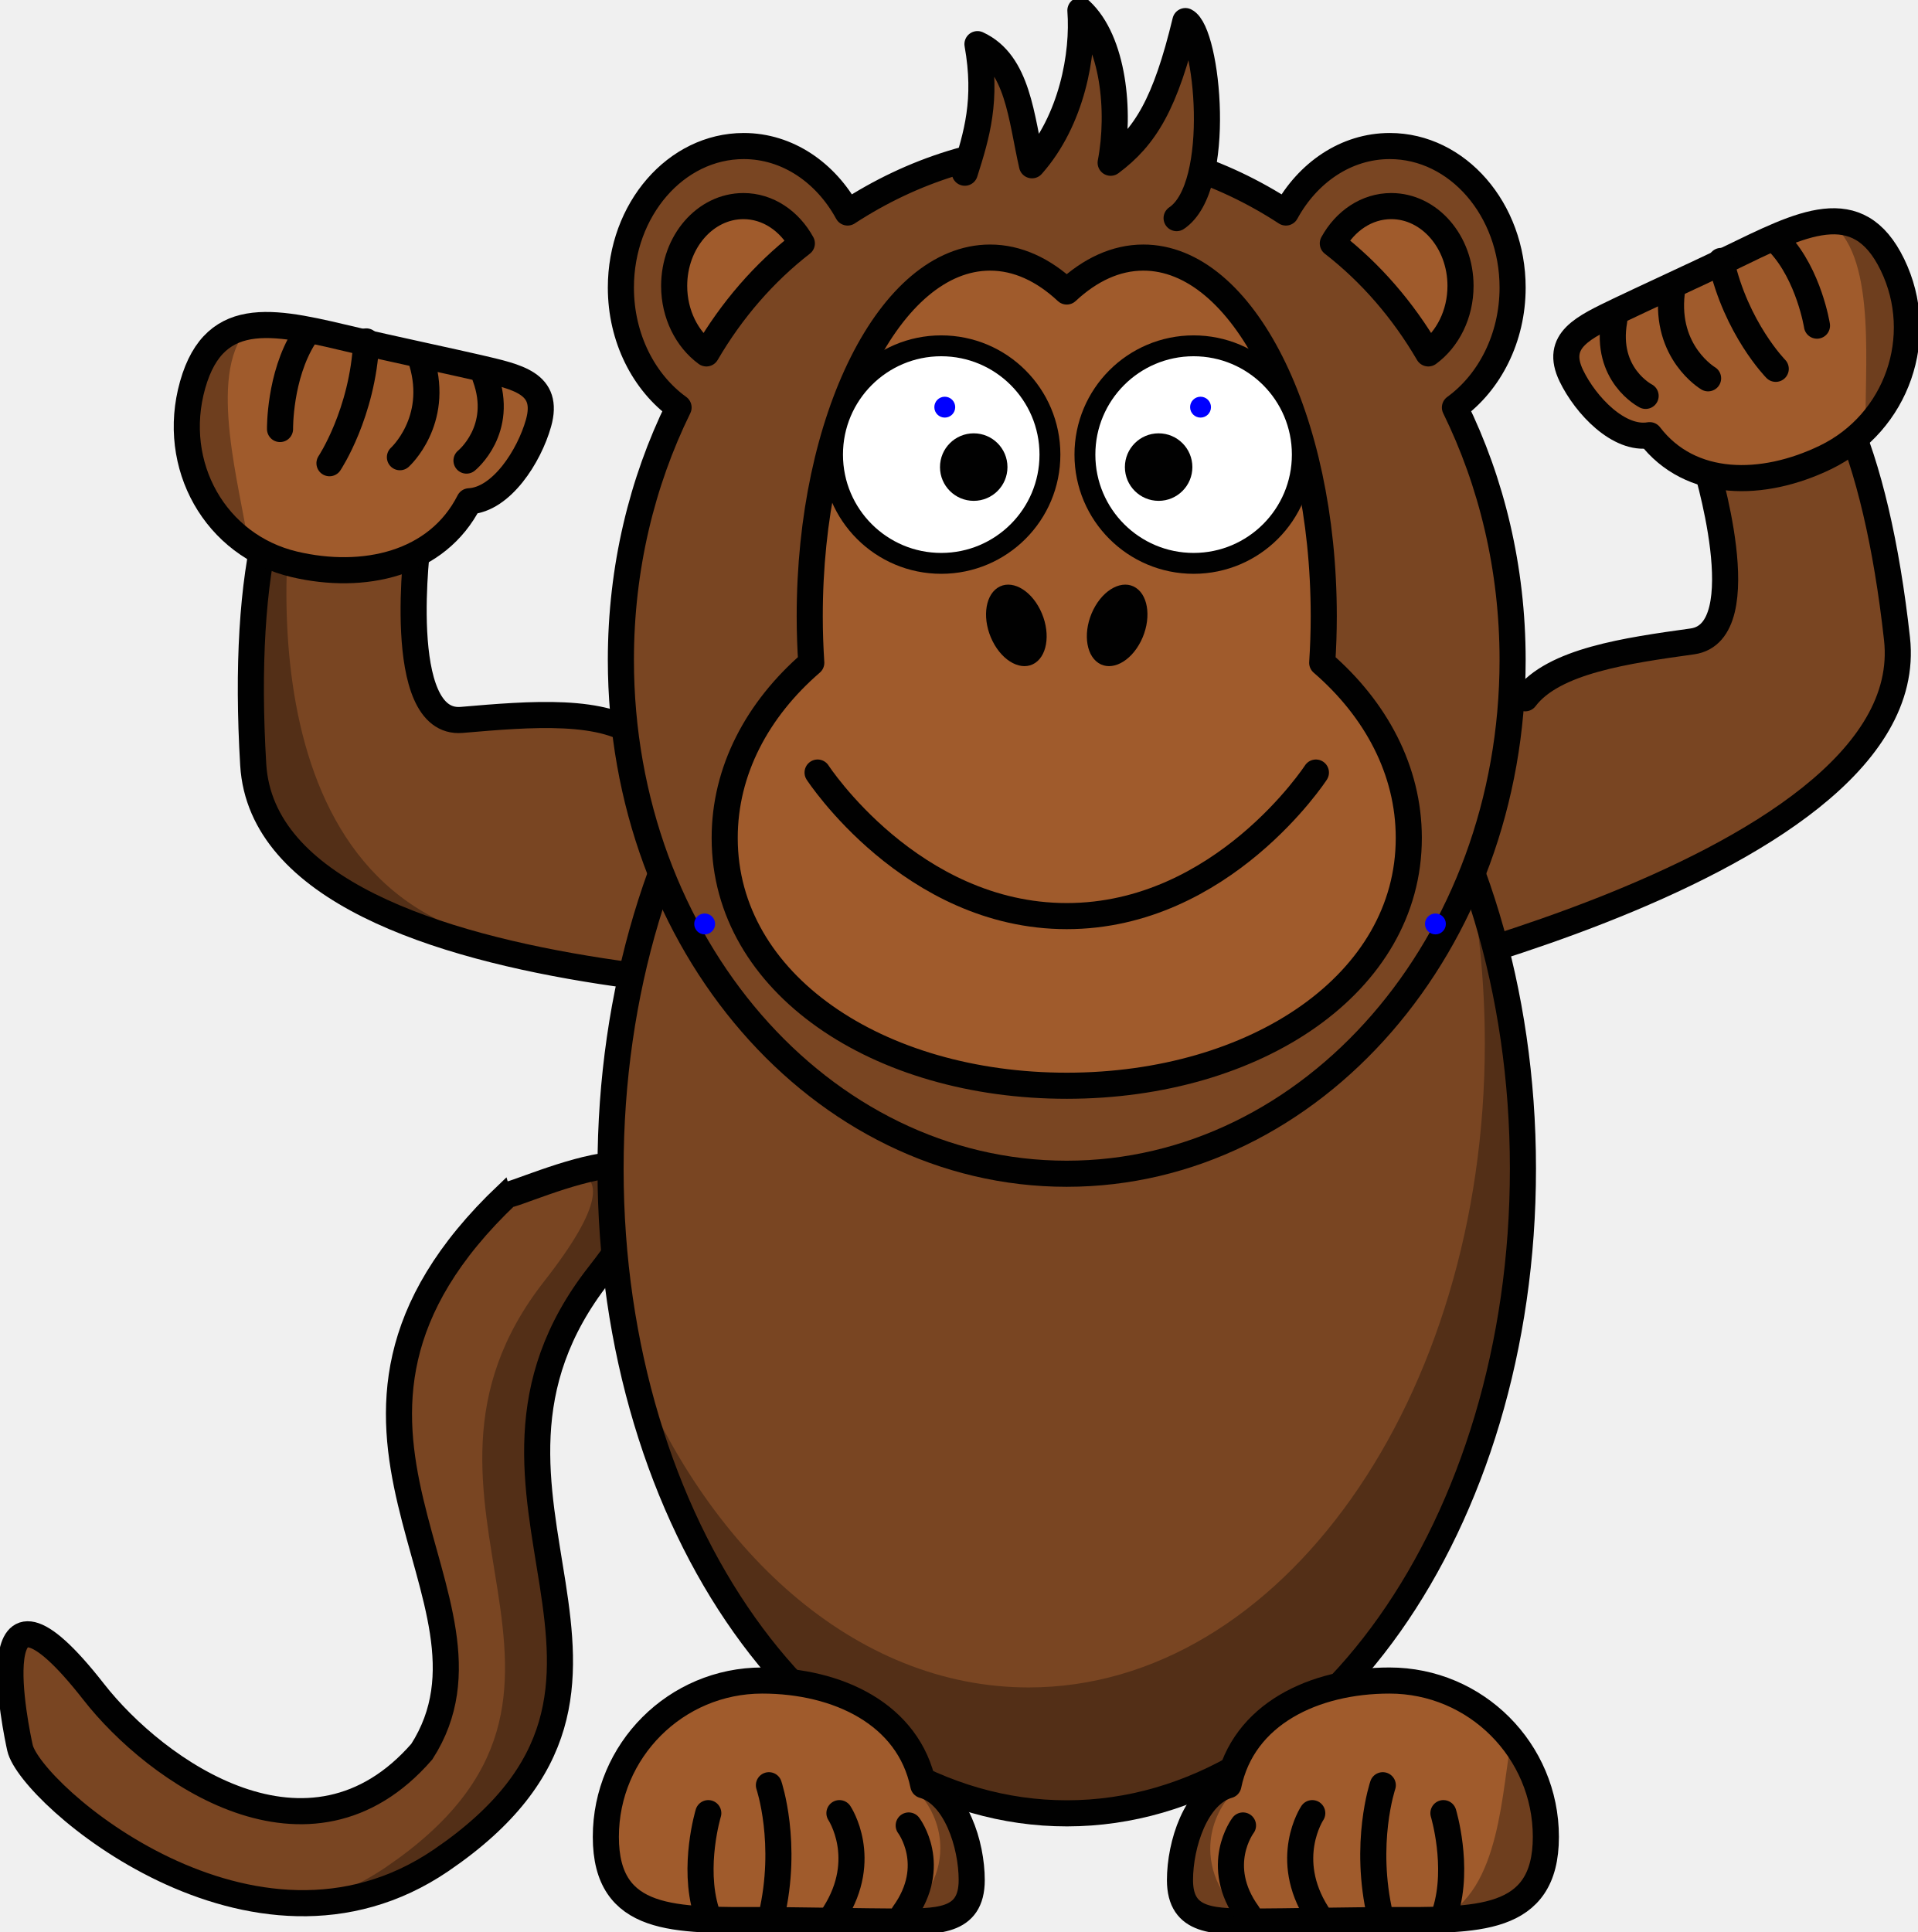
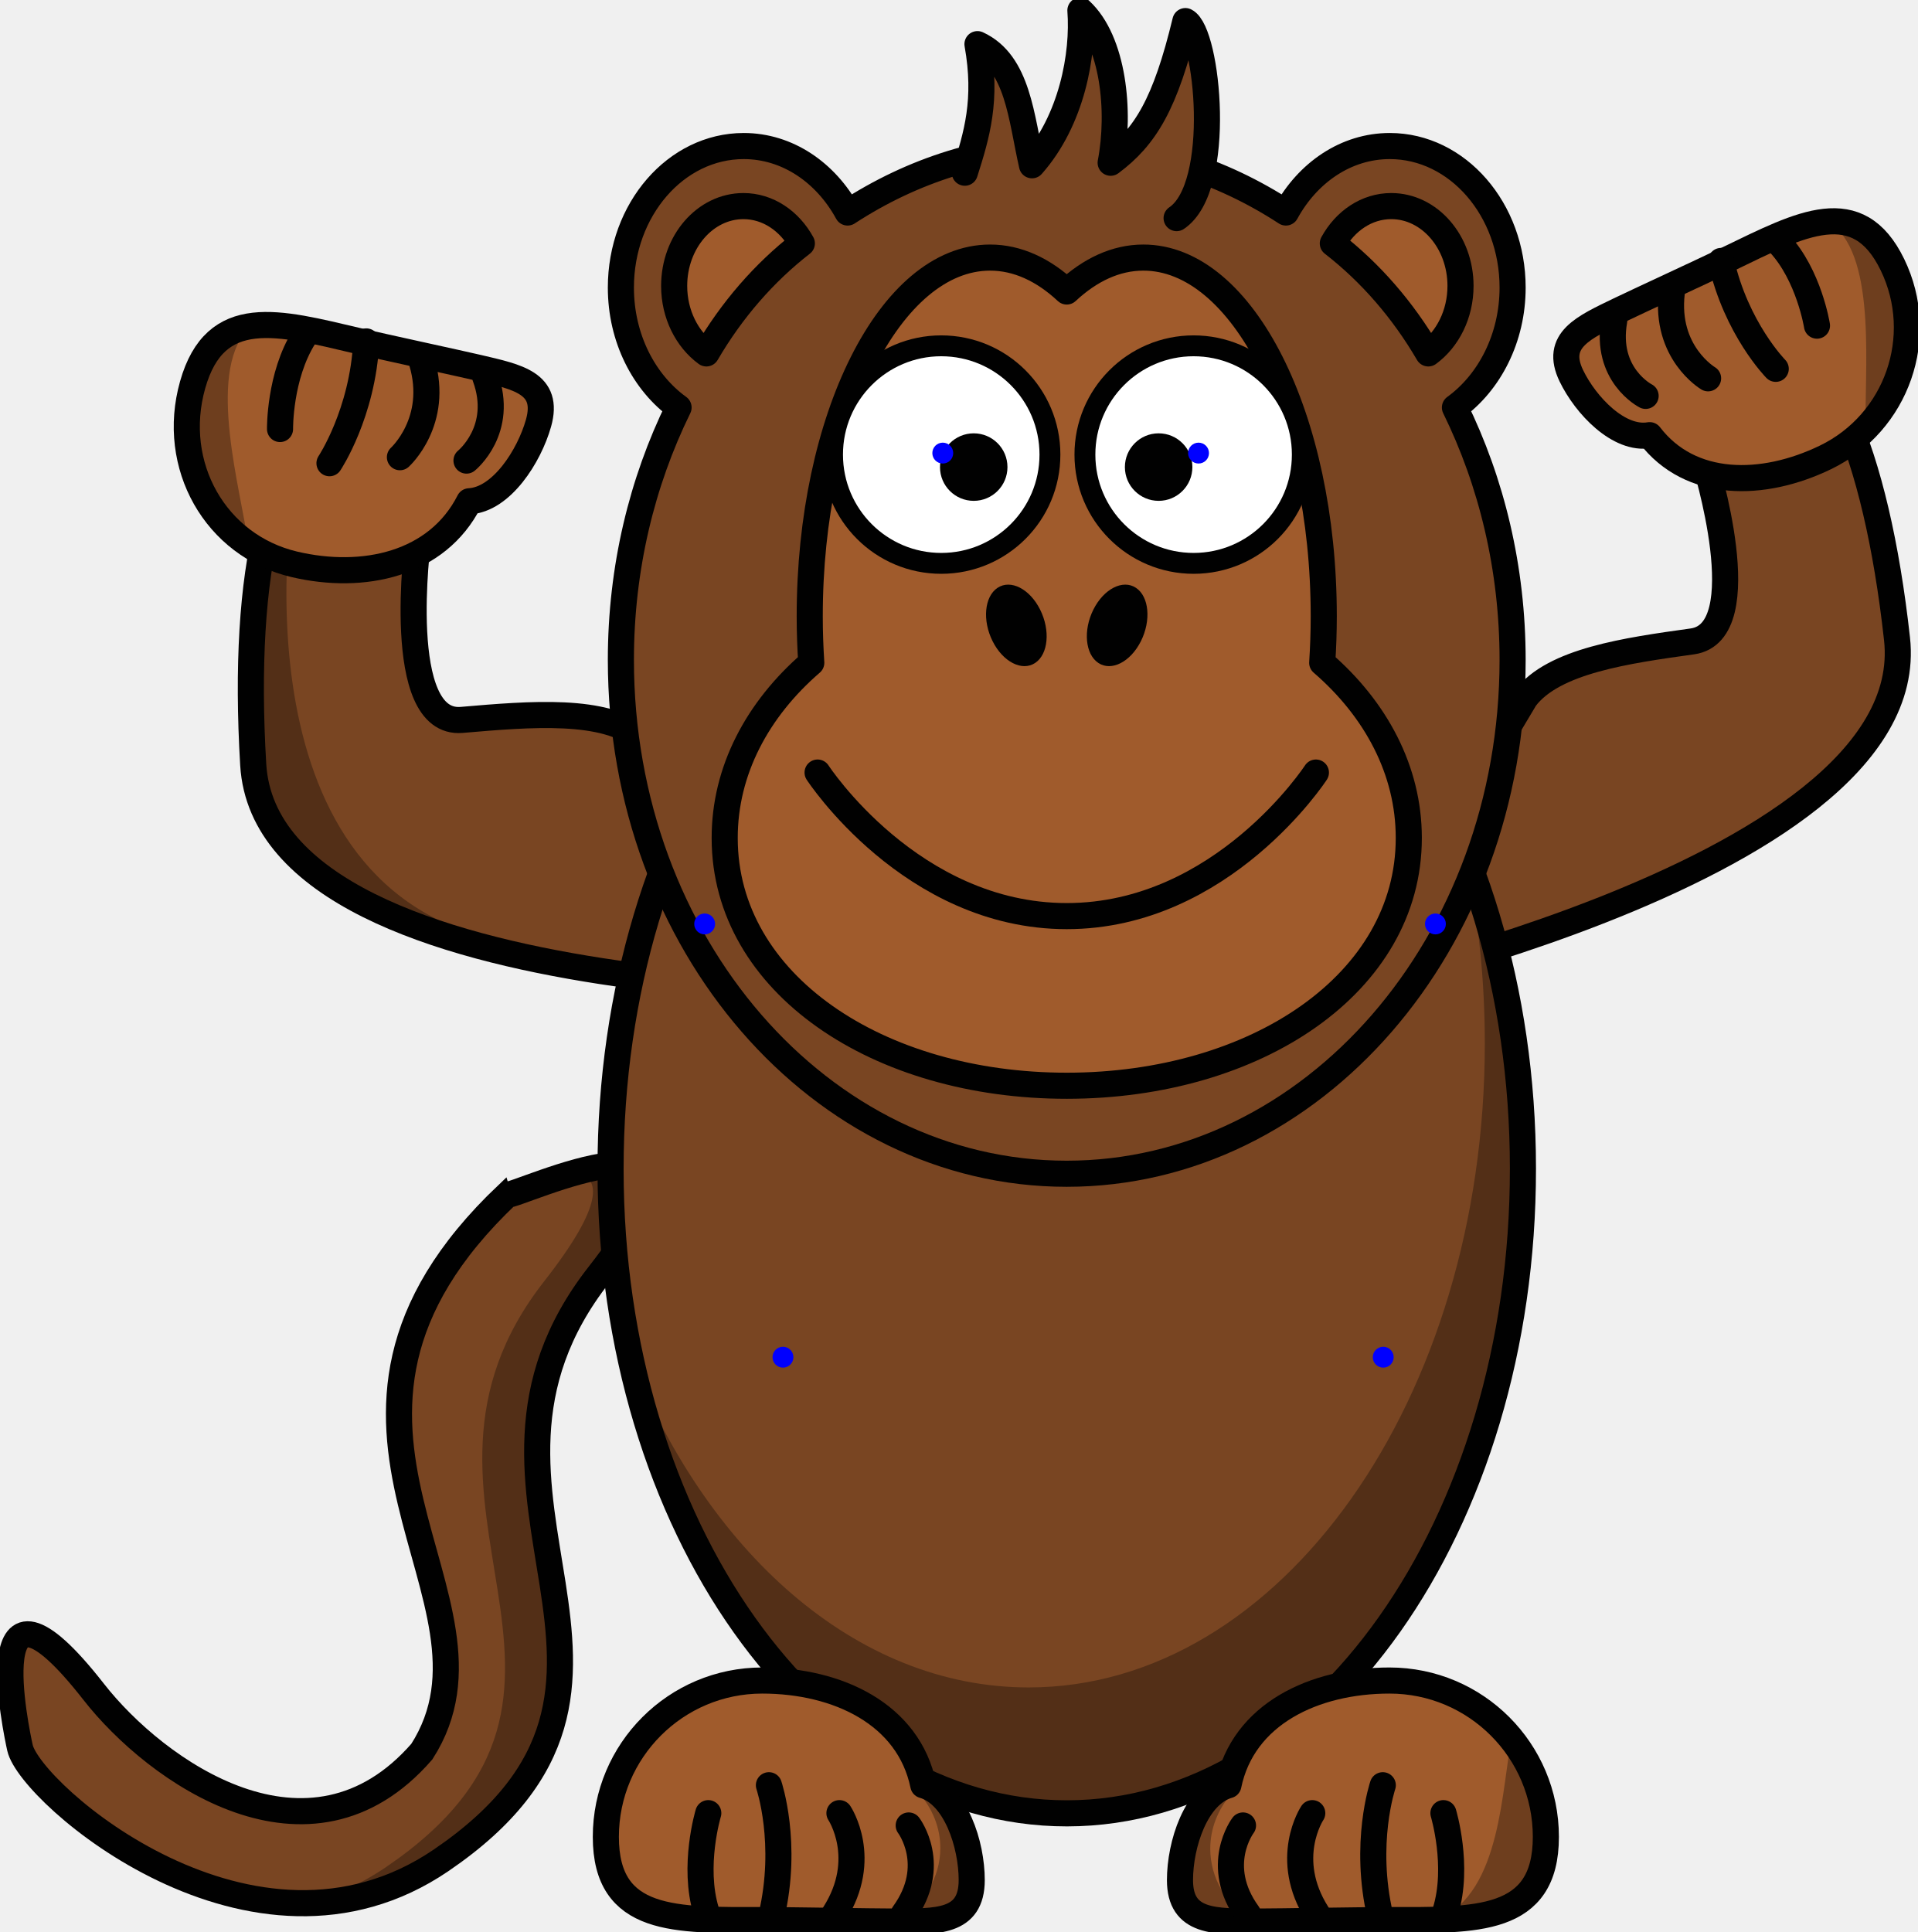
<svg xmlns="http://www.w3.org/2000/svg" version="1.1" width="367.324" height="370.116" id="svg2">
  <defs id="defs68" />
-   <g transform="translate(-10.24296,51)" id="g123">
+   <g transform="translate(-10.24296,51)" id="main">
    <g transform="matrix(0.0532928,-0.9985789,0.9985789,0.0532928,-172.6845,300.8119)" id="gTail">
      <path d="M 137.722,273.167 C 91.054,228.966 60.902,279.923 30.278,262.499 4.445,242.332 23.778,211.832 38.362,199.124 66.033,175.013 29.764,184.783 26.901,185.589 18.288,188.012 -16.697,232.639 9.669,267.277 46.346,315.46 78.983,260.475 123.333,291.526 161.035,317.923 137,274.198 137.722,273.167 z" id="path3229" style="fill:#794522;stroke:#010101;stroke-width:5" />
      <path d="m 9.669,267.273 c 36.675,48.184 69.316,-6.784 113.667,24.266 23.796,16.662 22.988,5.39 19.343,-5.452 -0.737,4.856 -5.87,5.731 -21.186,-4.992 C 77.143,250.044 44.502,305.013 7.827,256.828 4.119,251.957 1.625,246.887 0.099,241.766 c 0.539,8.607 3.343,17.327 9.57,25.507 z" id="path3334" style="fill:#010101;fill-opacity:0.314" />
    </g>
    <g transform="matrix(-0.6647481,0.7470676,-0.7470676,-0.6647481,242.3623,82.25016)" id="gArmRight">
      <g id="g248">
-         <path d="M 86.292,11.072 C 73.817,-1.393 165.9,94.311 131.932,128.377 105.424,154.963 81.978,167.62 72.413,158.564 l 6.377,-25.156 c 0,0 29.76,-20.125 20.194,-29.181 -9.566,-9.056 -20.194,-19.118 -20.194,-28.175" id="path250" style="fill:#794522;stroke:#010101;stroke-width:5;stroke-linecap:round" />
+         <path d="M 86.292,11.072 C 73.817,-1.393 165.9,94.311 131.932,128.377 105.424,154.963 81.978,167.62 72.413,158.564 l 6.377,-25.156 c 0,0 29.76,-20.125 20.194,-29.181 -9.566,-9.056 -20.194,-19.118 -20.194,-28.175 z" id="path250" style="fill:#794522;stroke:#010101;stroke-width:5;stroke-linecap:round" />
        <path d="m 129.337,78.238 c 1.86,-1.006 10.628,8.301 10.628,36.224 0,13.516 -47.893,47.72 -60.848,48.048 6.41,-2.531 66.693,-40.249 50.219,-84.272 z" id="path3349_2_" style="fill:#010101;fill-opacity:0.314" />
      </g>
      <g id="g253">
        <path d="m 66.738,130.991 c 13.145,-3.455 24.832,5.064 31.296,17.001 7.391,13.656 1.687,30.416 -12.733,37.414 -14.421,6.998 -19.905,-4.333 -27.297,-17.984 -2.459,-4.547 -9.775,-17.479 -11.523,-20.707 -3.684,-6.804 -6.931,-12.202 0.257,-15.69 5.939,-2.882 15.65,-4.427 19.999,-0.033 z" id="path255" style="fill:#a05b2c;stroke:#010101;stroke-width:5;stroke-linecap:round;stroke-linejoin:round" />
        <path d="M 64.23,175.565 C 73.016,174.106 80.492,167.274 80.492,167.274" id="path2510_6_" style="fill:#a05b2c;stroke:#010101;stroke-width:5;stroke-linecap:round" />
        <path d="M 56.969,166.087 C 67.716,157.434 79.089,155.841 79.089,155.841" id="path2512_6_" style="fill:#a05b2c;stroke:#010101;stroke-width:5;stroke-linecap:round" />
        <path d="m 52.835,155.503 c 6.247,-10.085 16.422,-8.978 16.422,-8.978" id="path2514_12_" style="fill:#a05b2c;stroke:#010101;stroke-width:5;stroke-linecap:round" />
        <path d="m 46.901,144.544 c 5.114,-9.536 14.361,-7.979 14.361,-7.979" id="path2514_11_" style="fill:#a05b2c;stroke:#010101;stroke-width:5;stroke-linecap:round" />
        <path d="m 101.061,157.096 c -0.79,5.177 -2.995,15.59 -6.202,20.755 -7.911,12.741 -15.445,11.251 -24.284,6.747 11.563,-0.008 23.617,-19.516 30.485,-27.501 z" id="path3349_1_" style="fill:#010101;fill-opacity:0.314" />
      </g>
    </g>
    <g transform="matrix(-0.798089,-0.6025396,0.6025396,-0.798089,548.3214,345.5645)" id="gArmLeft">
      <g id="g264">
-         <path d="m 347.522,-3.001 c 11.738,-12.386 -74.901,82.725 -42.941,116.579 24.941,26.421 47,39 56,30 l -6,-25 c 0,0 -28,-20 -19,-29 9,-9 19,-19 19,-28" id="path266" style="fill:#794522;stroke:#010101;stroke-width:5;stroke-linecap:round" />
+         <path d="m 347.522,-3.001 c 11.738,-12.386 -74.901,82.725 -42.941,116.579 24.941,26.421 47,39 56,30 l -6,-25 c 0,0 -28,-20 -19,-29 9,-9 19,-19 19,-28 z" id="path266" style="fill:#794522;stroke:#010101;stroke-width:5;stroke-linecap:round" />
      </g>
      <g id="g268">
        <path d="m 365.92,116.176 c -12.368,-3.434 -23.364,5.033 -29.446,16.896 -6.954,13.571 -1.587,30.228 11.98,37.182 13.568,6.955 18.728,-4.306 25.683,-17.873 2.314,-4.519 9.197,-17.371 10.842,-20.579 3.466,-6.762 6.521,-12.126 -0.242,-15.593 -5.588,-2.864 -14.725,-4.4 -18.817,-0.033 z" id="path270" style="fill:#a05b2c;stroke:#010101;stroke-width:5;stroke-linecap:round;stroke-linejoin:round" />
        <path d="m 368.28,160.474 c -8.267,-1.45 -15.301,-8.24 -15.301,-8.24" id="path2510_1_" style="fill:#a05b2c;stroke:#010101;stroke-width:5;stroke-linecap:round" />
        <path d="M 375.112,151.054 C 365,142.455 354.299,140.872 354.299,140.872" id="path2512_1_" style="fill:#a05b2c;stroke:#010101;stroke-width:5;stroke-linecap:round" />
        <path d="M 379.001,140.536 C 373.123,130.513 363.55,131.614 363.55,131.614" id="path2514_2_" style="fill:#a05b2c;stroke:#010101;stroke-width:5;stroke-linecap:round" />
        <path d="m 384.584,129.645 c -4.812,-9.477 -13.512,-7.93 -13.512,-7.93" id="path2514_1_" style="fill:#a05b2c;stroke:#010101;stroke-width:5;stroke-linecap:round" />
        <path d="m 333.627,142.119 c 0.743,5.145 2.818,15.493 5.835,20.626 7.443,12.662 14.532,11.181 22.848,6.705 -10.879,-0.008 -22.221,-19.395 -28.683,-27.331 z" id="path3349_3_" style="fill:#010101;fill-opacity:0.314" />
      </g>
    </g>
    <g id="gBody">
      <path d="m 302.007,172.915 c 0.033,68.145 -39.069,123.424 -87.337,123.469 -48.268,0.046 -87.422,-55.158 -87.455,-123.303 0,-0.055 0,-0.11 0,-0.166 C 127.182,104.771 166.285,49.492 214.553,49.447 262.82,49.401 301.975,104.607 302.007,172.751 c 0,0.055 0,0.109 0,0.164 z" id="path2383" style="fill:#794522;stroke:#010101;stroke-width:5;stroke-linecap:round;stroke-linejoin:round" />
      <path d="m 291.229,114.295 c 2.269,10.975 3.475,22.589 3.475,34.594 0,68.108 -39.146,123.375 -87.388,123.375 -33.166,0 -62.047,-26.132 -76.852,-64.594 10.641,51.2 44.175,88.625 83.869,88.625 48.243,0 87.388,-55.267 87.388,-123.375 0,-21.21 -3.806,-41.187 -10.492,-58.625 z" id="path3339" style="fill:#010101;fill-opacity:0.314" />
    </g>
    <g id="gHead">
      <g id="g279">
        <path d="m 152.726,-23.022 c -12.988,0 -23.534,12.15 -23.534,27.117 0,9.685 4.416,18.175 11.051,22.971 C 133.228,41.353 129.192,57.842 129.192,75.419 c 0,54.329 38.246,98.438 85.401,98.438 47.153,0 85.436,-44.109 85.436,-98.438 0,-17.577 -4.037,-34.066 -11.051,-48.353 C 295.598,22.266 300.029,13.767 300.029,4.095 c 0,-14.967 -10.547,-27.117 -23.534,-27.117 -8.395,0 -15.735,5.104 -19.9,12.733 -12.407,-8.094 -26.737,-12.733 -42.003,-12.733 -15.262,0 -29.564,4.643 -41.967,12.733 -4.163,-7.629 -11.503,-12.733 -19.899,-12.733 z" id="path2479" style="fill:#794522;stroke:#010101;stroke-width:5;stroke-linecap:round;stroke-linejoin:round" />
        <path d="m 276.778,-11.519 c -4.72,0 -8.842,2.865 -11.193,7.147 7.219,5.602 13.434,12.755 18.291,21.075 3.704,-2.712 6.173,-7.503 6.173,-12.931 0,-8.438 -5.947,-15.291 -13.27,-15.291 z" id="path2483" style="fill:#a05b2c;stroke:#010101;stroke-width:5;stroke-linecap:round;stroke-linejoin:round" />
        <path d="m 152.668,-11.519 c 4.72,0 8.842,2.865 11.193,7.147 -7.218,5.602 -13.434,12.755 -18.29,21.075 -3.705,-2.712 -6.173,-7.503 -6.173,-12.931 0,-8.438 5.947,-15.291 13.27,-15.291 z" id="path2523" style="fill:#a05b2c;stroke:#010101;stroke-width:5;stroke-linecap:round;stroke-linejoin:round" />
        <path d="m 235.658,-9.215 c 8.965,-6.026 5.943,-35.613 1.682,-37.745 -3.825,15.867 -7.651,22.161 -14.319,27.138 1.89,-9.828 0.534,-23.342 -5.795,-29.178 0.641,8.4 -1.635,21.043 -9.272,29.662 -2.073,-9.097 -2.658,-19.628 -10.447,-23.207 1.913,10.73 -0.135,17.419 -2.425,24.631" id="path3197" style="fill:#794522;stroke:#010101;stroke-width:5;stroke-linecap:round;stroke-linejoin:round" />
      </g>
      <path d="m 263.553,75.971 c 0.188,-2.913 0.296,-5.878 0.295,-8.894 0,-0.03 0,-0.061 0,-0.091 -0.013,-37.935 -15.496,-68.667 -34.582,-68.641 -5.241,0.006 -10.207,2.345 -14.656,6.5 -4.463,-4.169 -9.445,-6.507 -14.702,-6.5 -19.086,0.025 -34.549,30.797 -34.536,68.732 0,0.031 0,0.062 0,0.092 0,2.983 0.109,5.917 0.295,8.799 -10.325,8.919 -16.597,20.674 -16.586,33.559 0,0.023 0,0.046 0,0.067 0.023,27.857 29.382,47.423 65.573,47.404 36.19,-0.018 65.51,-19.616 65.485,-47.472 0,-0.021 0,-0.045 0,-0.064 -0.012,-12.861 -6.282,-24.589 -16.587,-33.491 z" id="path285" style="fill:#a05b2c;stroke:#010101;stroke-width:5;stroke-linecap:round;stroke-linejoin:round" />
      <path d="m 166.876,96.999 c 0,0 17.901,27.5 47.735,27.5 29.834,0 47.735,-27.5 47.735,-27.5" id="path287" style="fill:none;stroke:#010101;stroke-width:5;stroke-linecap:round;stroke-linejoin:round" />
      <g id="g289">
        <path d="m 228.818,71.833 c -1.99,3.974 -5.642,5.84 -8.156,4.167 -2.513,-1.673 -2.938,-6.249 -0.947,-10.222 1.99,-3.973 5.642,-5.838 8.156,-4.166 2.514,1.673 2.938,6.249 0.947,10.221 z" id="path2398" style="fill:#010101" />
        <path d="m 200.404,71.833 c 1.99,3.974 5.642,5.84 8.156,4.167 2.513,-1.673 2.938,-6.249 0.947,-10.222 -1.99,-3.973 -5.642,-5.838 -8.156,-4.166 -2.514,1.673 -2.938,6.249 -0.947,10.221 z" id="path2412" style="fill:#010101" />
      </g>
    </g>
    <g id="gFootLeft">
      <path d="m 245.58,290.997 c 2.805,-13.632 16.412,-20.055 30.869,-20.055 16.533,0 29.951,13.418 29.951,29.95 0,16.532 -13.418,15.94 -29.951,15.94 -5.504,0 -21.311,0.283 -25.217,0.283 -8.24,0 -14.928,0.295 -14.928,-7.945 0,-6.809 3.039,-16.384 9.276,-18.173 z" id="path307" style="fill:#a05b2c;stroke:#010101;stroke-width:5;stroke-linecap:round;stroke-linejoin:round" />
      <path d="m 299.908,281.749 c 2.541,4.4 7.004,13.519 7.004,18.964 0,13.432 -8.865,15.548 -21.055,15.874 12.109,-5.048 12.051,-25.588 14.051,-34.838 z" id="path3349_4_" style="fill:#010101;fill-opacity:0.314" />
      <path d="m 287.158,315.187 c 2.688,-8.696 -0.385,-18.84 -0.385,-18.84" id="path2510_4_" style="fill:none;stroke:#010101;stroke-width:5;stroke-linecap:round" />
      <path d="m 274.687,316.118 c -3.295,-14.01 0.471,-25.119 0.471,-25.119" id="path2512_4_" style="fill:none;stroke:#010101;stroke-width:5;stroke-linecap:round" />
      <path d="m 262.615,315.669 c -6.764,-10.628 -0.967,-19.322 -0.967,-19.322" id="path2514_8_" style="fill:none;stroke:#010101;stroke-width:5;stroke-linecap:round" />
      <path d="m 249.343,315.669 c -6.764,-9.33 -0.967,-16.961 -0.967,-16.961" id="path2514_7_" style="fill:none;stroke:#010101;stroke-width:5;stroke-linecap:round" />
      <path d="m 246.076,292.722 c -2.49,2.929 -3.971,6.541 -3.971,10.44 0,5.636 3.078,10.65 7.859,13.901 -7.953,-0.259 -13.658,-1.671 -13.658,-9.324 0,-6.343 3.904,-11.907 9.77,-15.017 z" id="path3327_4_" style="fill:#010101;fill-opacity:0.314" />
    </g>
    <g id="gFootRight">
      <path d="m 187.13,290.997 c -2.805,-13.632 -16.413,-20.055 -30.87,-20.055 -16.532,0 -29.95,13.418 -29.95,29.95 0,16.532 13.418,15.94 29.95,15.94 5.505,0 21.311,0.283 25.218,0.283 8.24,0 14.927,0.295 14.927,-7.945 0,-6.809 -3.039,-16.384 -9.275,-18.173 z" id="path317" style="fill:#a05b2c;stroke:#010101;stroke-width:5;stroke-linecap:round;stroke-linejoin:round" />
      <path d="m 145.552,315.187 c -2.688,-8.696 0.384,-18.84 0.384,-18.84" id="path2510_5_" style="fill:none;stroke:#010101;stroke-width:5;stroke-linecap:round" />
      <path d="m 158.022,316.118 c 3.294,-14.01 -0.471,-25.119 -0.471,-25.119" id="path2512_5_" style="fill:none;stroke:#010101;stroke-width:5;stroke-linecap:round" />
      <path d="m 170.095,315.669 c 6.763,-10.628 0.967,-19.322 0.967,-19.322" id="path2514_10_" style="fill:none;stroke:#010101;stroke-width:5;stroke-linecap:round" />
      <path d="m 183.366,315.669 c 6.763,-9.33 0.967,-16.961 0.967,-16.961" id="path2514_9_" style="fill:none;stroke:#010101;stroke-width:5;stroke-linecap:round" />
      <path d="m 186.275,292.472 c 2.582,2.959 4.117,6.608 4.117,10.548 0,5.693 -3.19,10.76 -8.147,14.044 8.243,-0.262 14.157,-1.688 14.157,-9.42 0,-6.409 -4.047,-12.031 -10.127,-15.172 z" id="path3327_5_" style="fill:#010101;fill-opacity:0.314" />
    </g>
    <g transform="translate(-3.869287,-51.75068)" id="g293">
      <g id="gEyeRight">
        <path d="m 215.259,87.838 c 0.008,11.501 -9.309,20.831 -20.811,20.838 -11.5,0.008 -20.831,-9.31 -20.838,-20.81 0,-0.01 0,-0.02 0,-0.028 -0.008,-11.501 9.31,-20.831 20.811,-20.839 11.501,-0.007 20.83,9.31 20.838,20.811 0,0.009 0,0.019 0,0.028 z" id="path2387" style="fill:#ffffff;stroke:#010101;stroke-width:4;stroke-linecap:round;stroke-linejoin:round" />
        <path d="m 207.122,90.232 c 0.002,3.569 -2.89,6.464 -6.459,6.467 -3.569,0.001 -6.464,-2.889 -6.467,-6.458 0,-0.002 0,-0.005 0,-0.009 -0.003,-3.569 2.889,-6.465 6.458,-6.467 3.57,-0.003 6.466,2.889 6.468,6.458 0,0.003 0,0.006 0,0.009 z" id="path2393" style="fill:#010101" />
      </g>
      <g id="gEyeLeft">
        <path d="m 263.611,87.838 c 0.008,11.501 -9.309,20.831 -20.811,20.838 -11.501,0.008 -20.831,-9.31 -20.838,-20.81 0,-0.01 0,-0.02 0,-0.028 -0.008,-11.501 9.309,-20.831 20.811,-20.839 11.5,-0.007 20.831,9.31 20.838,20.811 0,0.009 0,0.019 0,0.028 z" id="path2391" style="fill:#ffffff;stroke:#010101;stroke-width:4;stroke-linecap:round;stroke-linejoin:round" />
        <path d="m 242.548,90.232 c 0,3.569 -2.891,6.464 -6.46,6.467 -3.569,0.001 -6.464,-2.889 -6.468,-6.458 0,-0.002 0,-0.005 0,-0.009 -0.001,-3.569 2.891,-6.465 6.459,-6.467 3.57,-0.003 6.465,2.889 6.469,6.458 0,0.003 0,0.006 0,0.009 z" id="path2395" style="fill:#010101" />
      </g>
    </g>
  </g>
-   <circle cx="181" cy="78" r="2" id="rotEyeLeft" style="fill:#0000ff" />
-   <circle cx="230" cy="78" r="2" id="rotEyeRight" style="fill:#0000ff" />
+   <circle cx="181" cy="78" r="2" id="rotEyeLeft" style="fill:#0000ff" transform="translate(-0.3825688,8.799083)" />
+   <circle cx="230" cy="78" r="2" id="rotEyeRight" style="fill:#0000ff" transform="translate(-0.3825688,8.799083)" />
  <circle cx="135" cy="177" r="2" id="rotArmRight" style="fill:#0000ff" />
  <circle cx="275" cy="177" r="2" id="rotArmLeft" style="fill:#0000ff" />
+   <circle cx="265" cy="260" r="2" id="rotFootRight" style="fill:#0000ff" />
+   <circle cx="150" cy="260" r="2" id="rotFootLeft" style="fill:#0000ff" />
</svg>
